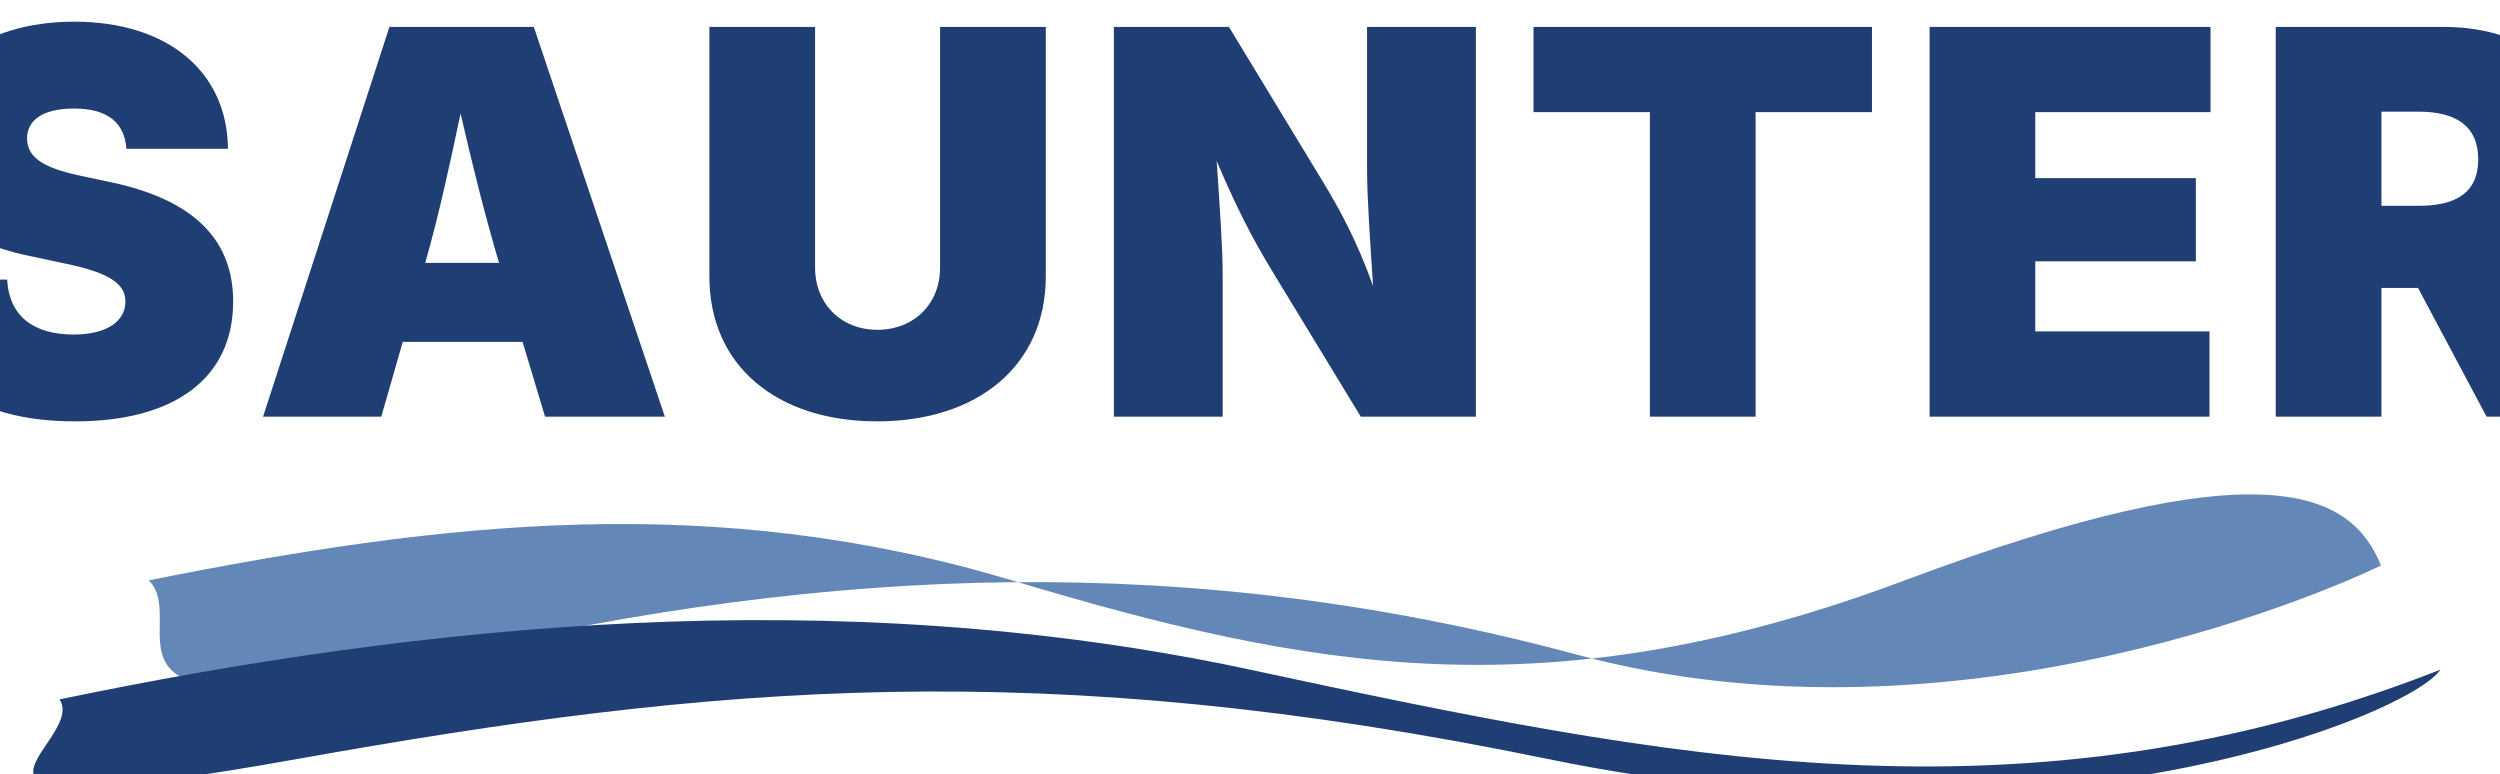
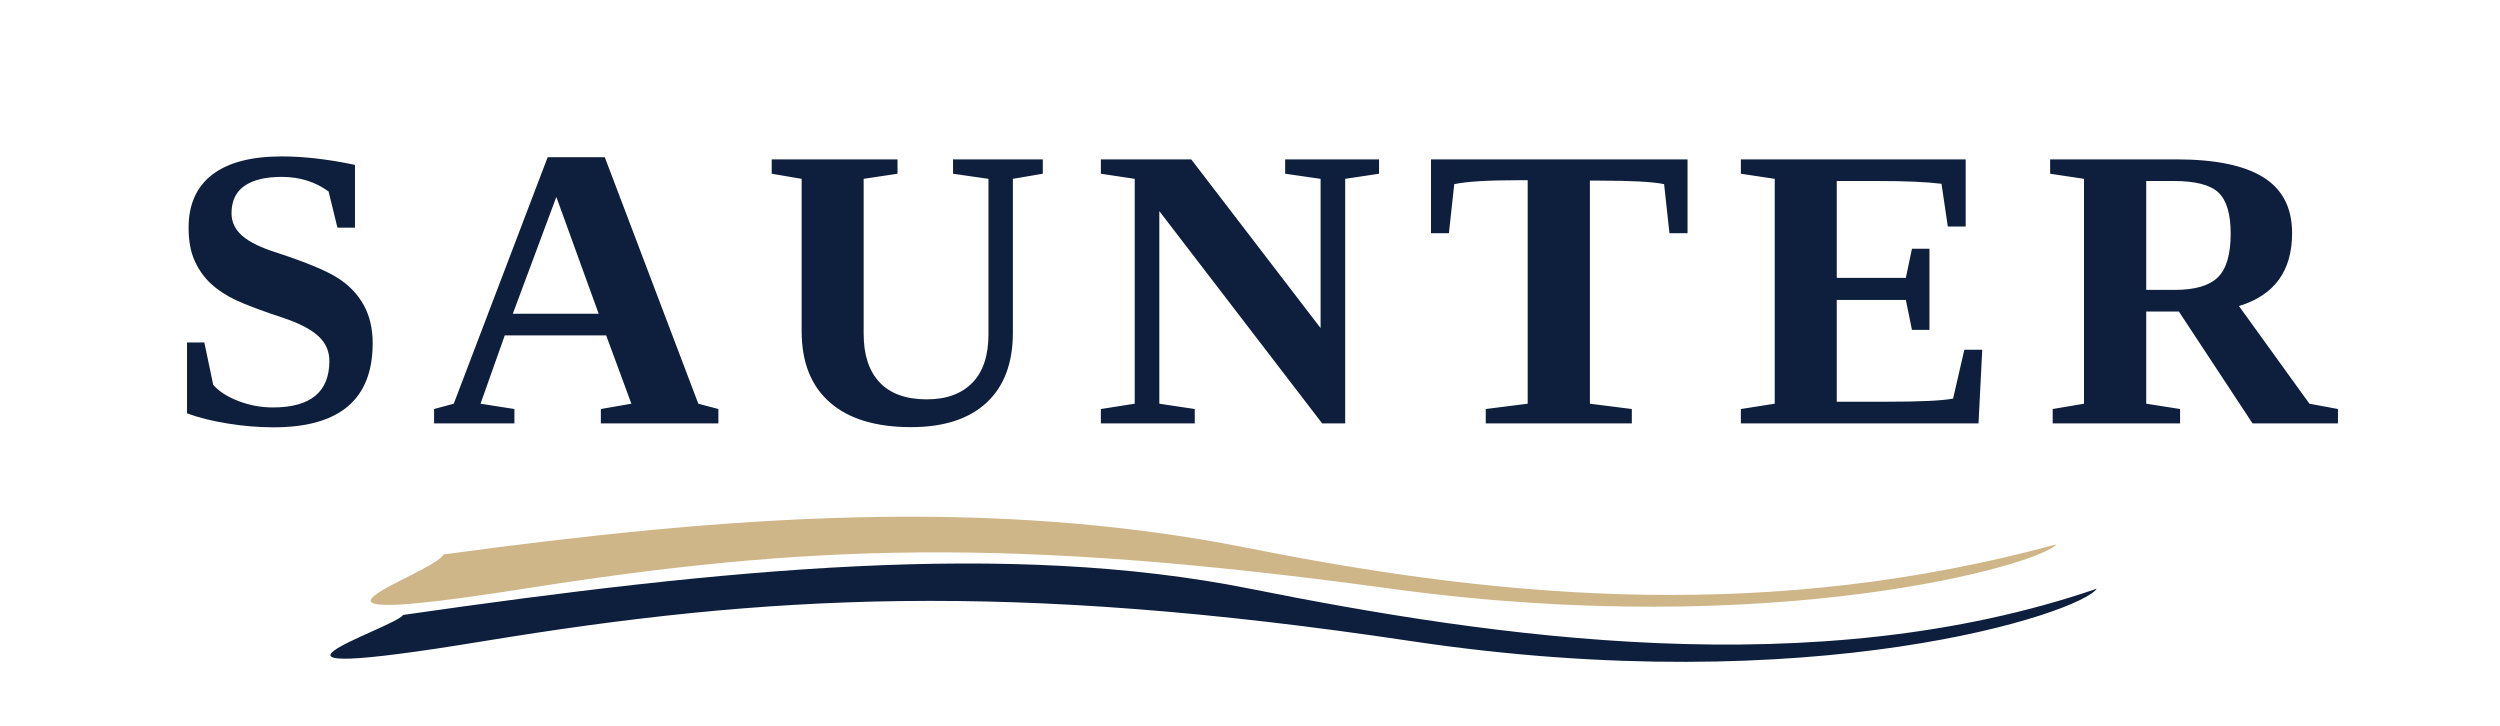
- <svg xmlns="http://www.w3.org/2000/svg" viewBox="80 50 840 260" role="img" aria-label="Saunter">
-   <g fill="#1F3E73" font-family="Inter, 'Helvetica Neue', Arial, sans-serif" font-weight="900" letter-spacing="6">
-     <text x="500" y="190" font-size="180" text-anchor="middle">SAUNTER</text>
-   </g>
-   <path d="M 130 245            C 230 225, 320 215, 420 245            S 600 290, 720 245            S 870 215, 880 240            C 870 245, 740 305, 610 270            S 360 240, 230 270            S 145 260, 130 245 Z" fill="#5B82B5" opacity="0.95" />
-   <path d="M 100 285            C 220 260, 360 245, 500 275            S 760 330, 900 275            C 890 290, 770 340, 600 305            S 320 280, 180 305            S 110 300, 100 285 Z" fill="#1F3E73" />
+ <svg xmlns="http://www.w3.org/2000/svg" viewBox="0 0 1240 360" role="img" aria-label="Saunter">
+   <text x="620" y="210" font-family="'Aptos Serif', Georgia, 'Times New Roman', serif" font-weight="700" font-size="200" letter-spacing="20" text-anchor="middle" fill="#0E1F3D">SAUNTER</text>
+   <path d="M 220 275            C 360 256, 490 246, 620 272            S 880 308, 1020 270            C 1012 280, 880 318, 690 292            S 400 270, 260 292            S 215 285, 220 275 Z" fill="#A77A28" opacity="0.55" />
+   <path d="M 200 305            C 360 282, 500 268, 620 292            S 900 340, 1040 292            C 1032 304, 900 348, 700 318            S 380 295, 240 318            S 195 312, 200 305 Z" fill="#0E1F3D" />
</svg>
